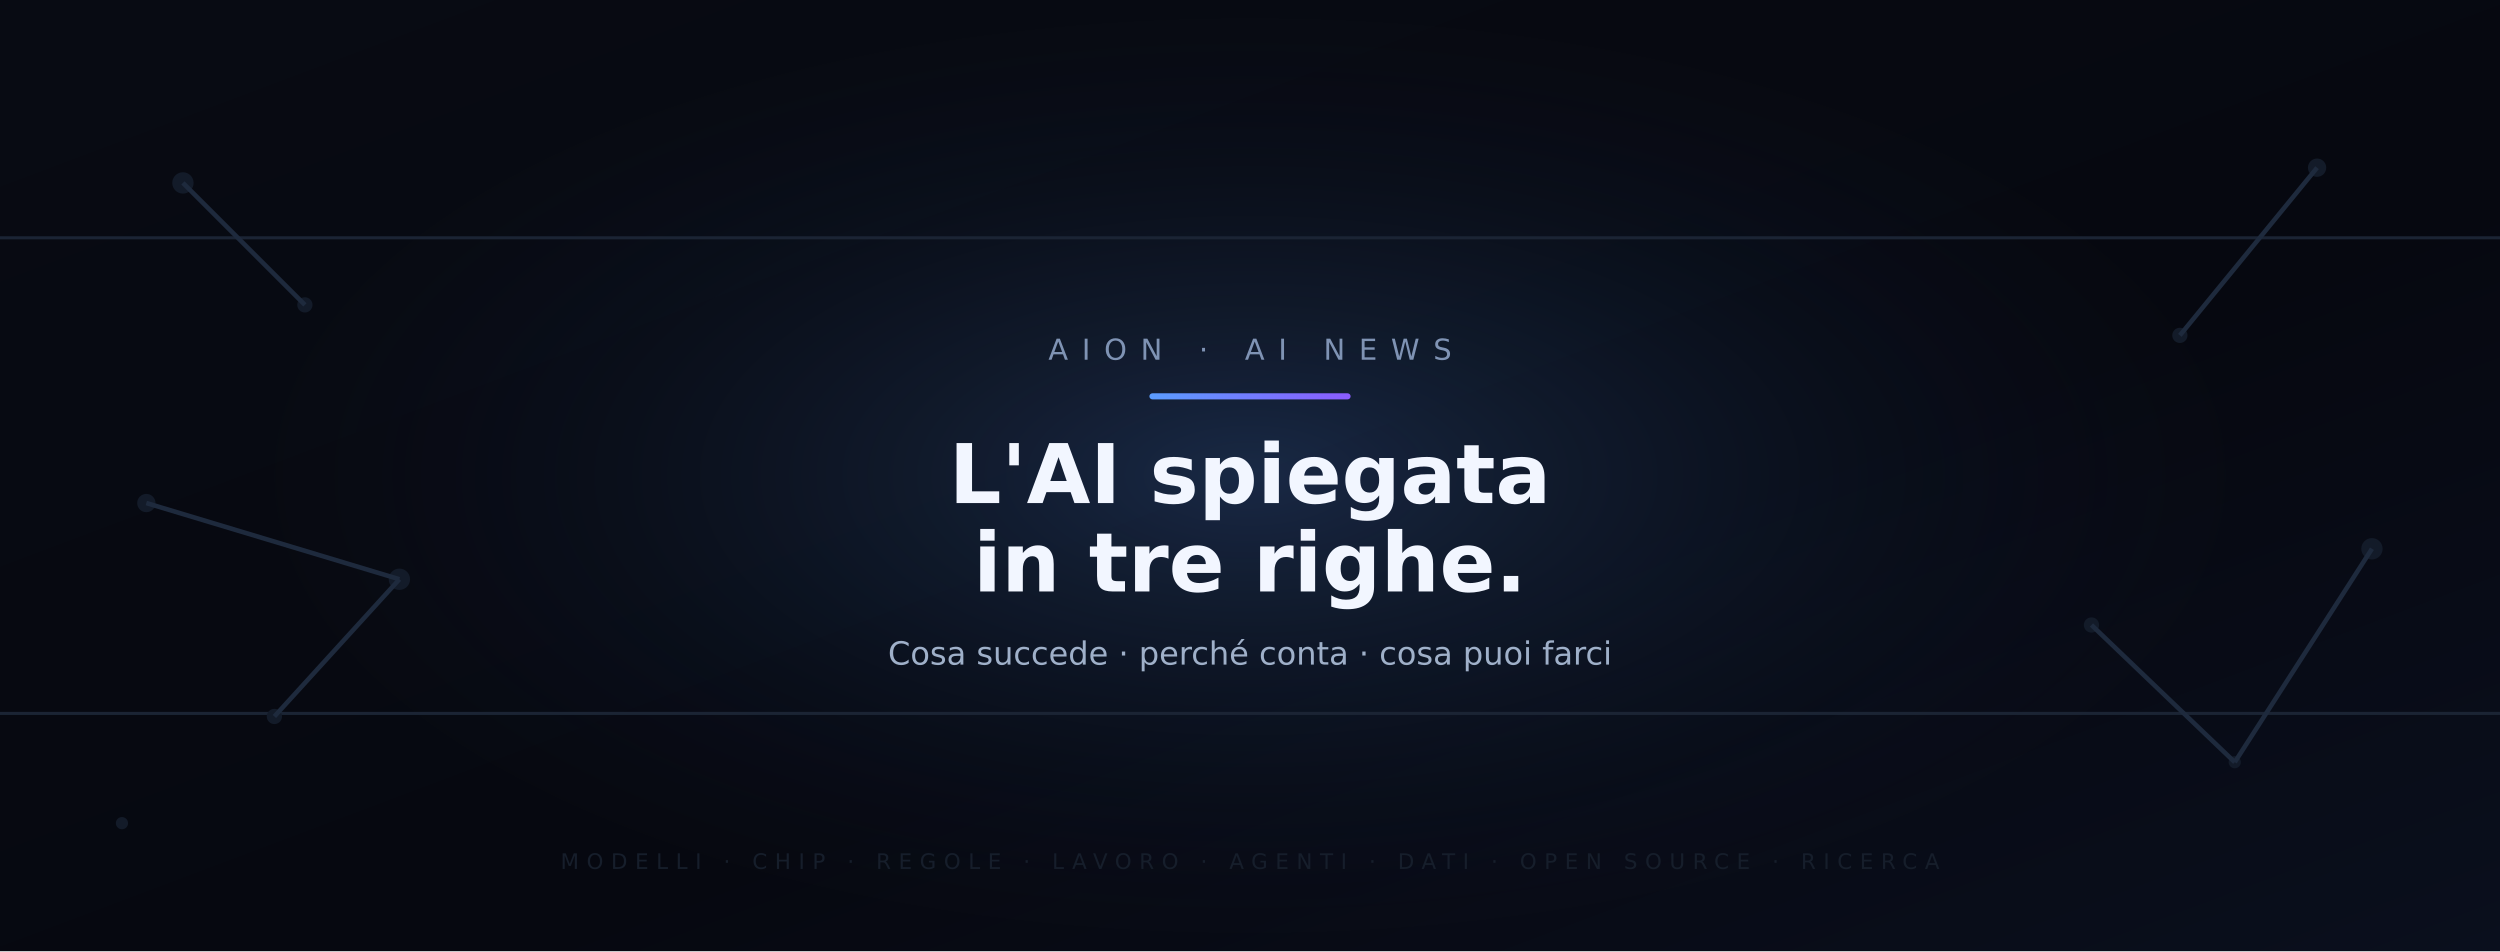
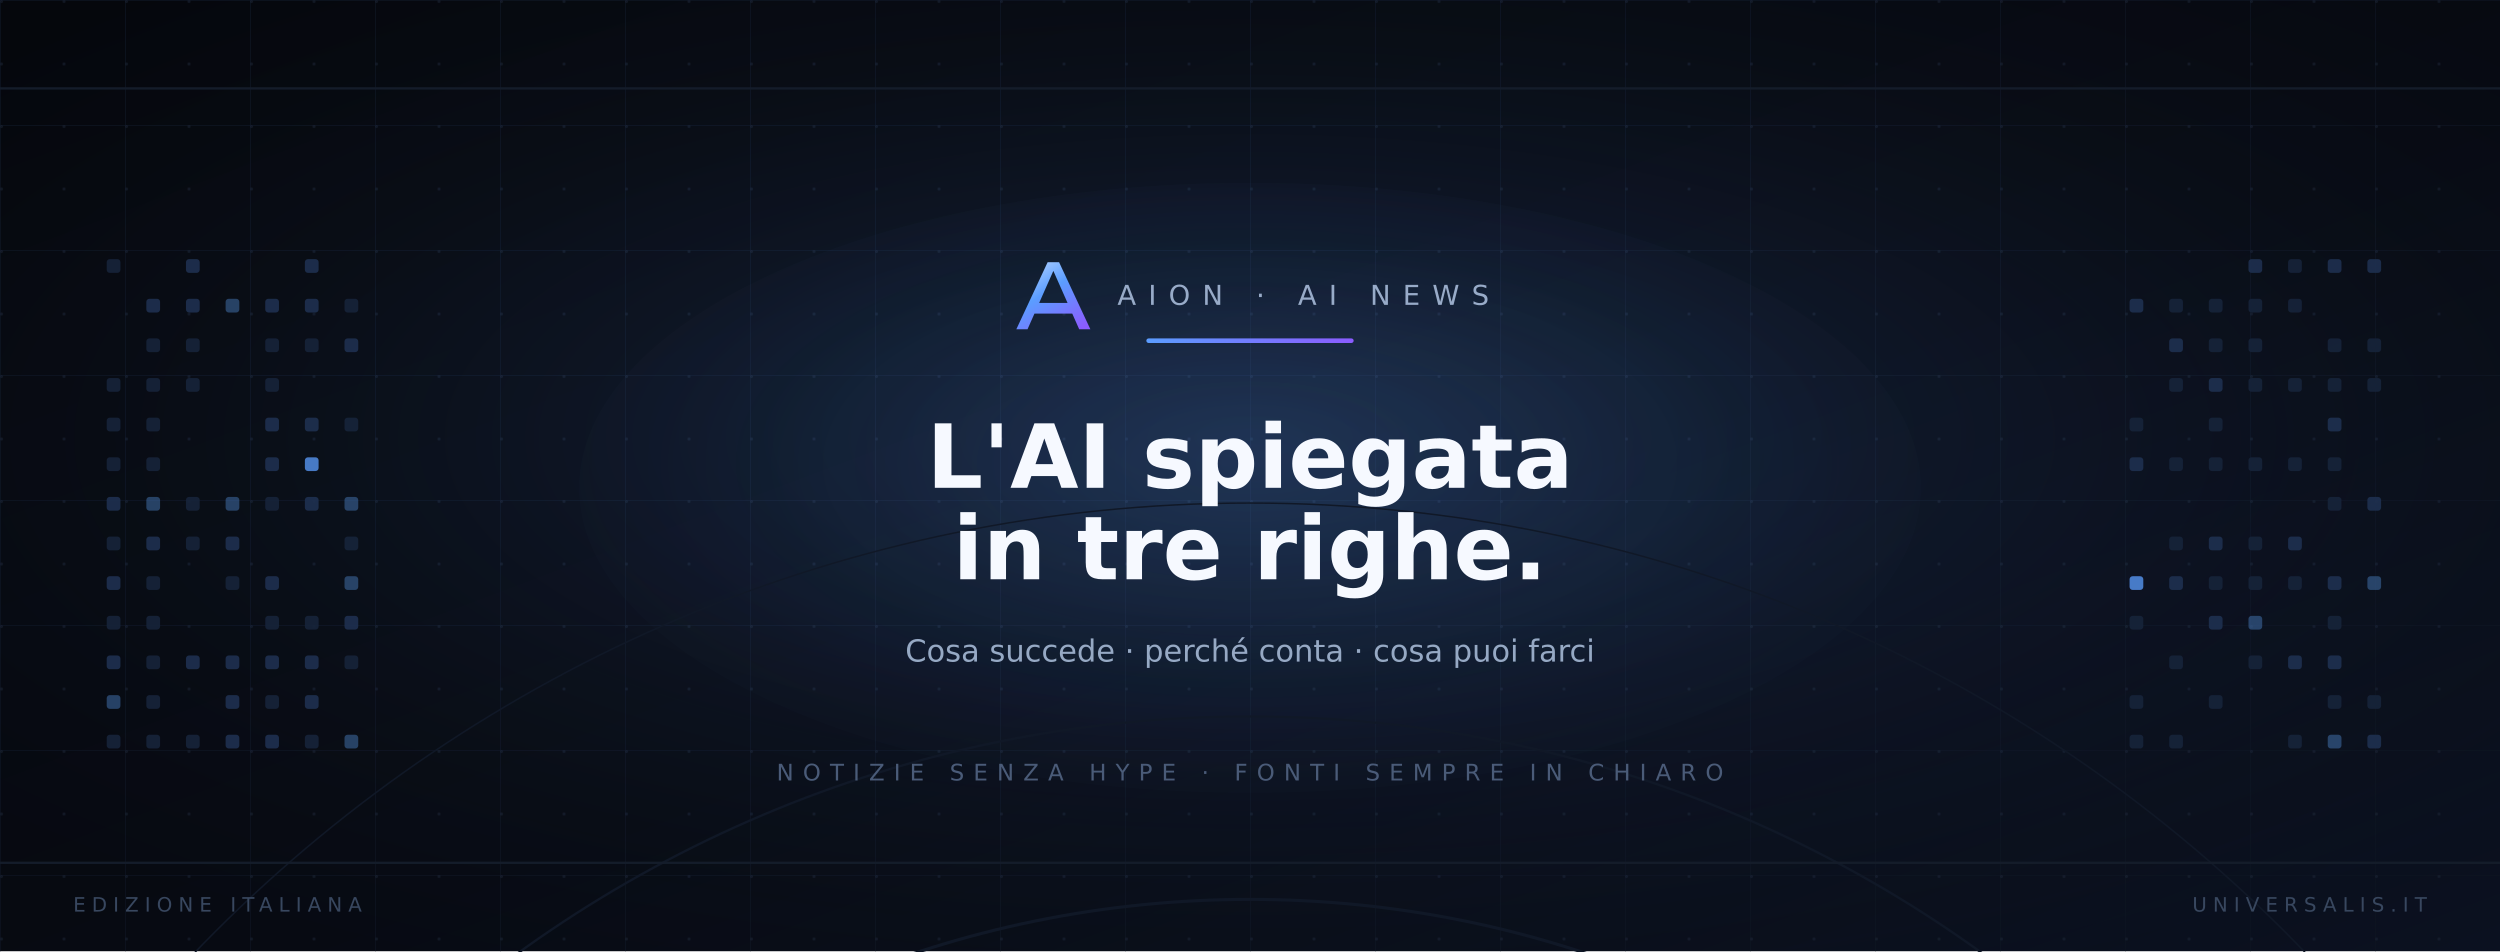
<svg xmlns="http://www.w3.org/2000/svg" width="1640" height="624" viewBox="0 0 1640 624">
  <defs>
    <linearGradient id="cbg" x1="0" y1="0" x2="1" y2="1">
-       <stop offset="0" stop-color="#080b13" />
-       <stop offset="0.6" stop-color="#060810" />
-       <stop offset="1" stop-color="#0a0f1d" />
+       <stop offset="0" stop-color="#05070c" />
+       <stop offset="0.55" stop-color="#070a12" />
+       <stop offset="1" stop-color="#0b1120" />
+     </linearGradient>
+     <radialGradient id="vig" cx="0.5" cy="0.46" r="0.7">
+       <stop offset="0" stop-color="#5b9dff" stop-opacity="0.17" />
+       <stop offset="0.5" stop-color="#5b9dff" stop-opacity="0.05" />
+       <stop offset="1" stop-color="#000000" stop-opacity="0" />
+     </radialGradient>
+     <linearGradient id="fade" x1="0" y1="0" x2="1" y2="0">
+       <stop offset="0" stop-color="#5b9dff" stop-opacity="0" />
+       <stop offset="0.5" stop-color="#8b5cff" stop-opacity="0.9" />
+       <stop offset="1" stop-color="#5b9dff" stop-opacity="0" />
    </linearGradient>
    <linearGradient id="acc" x1="0" y1="0" x2="1" y2="0">
      <stop offset="0" stop-color="#5b9dff" />
      <stop offset="1" stop-color="#8b5cff" />
    </linearGradient>
-     <radialGradient id="cglow" cx="0.5" cy="0.5" r="0.6">
-       <stop offset="0" stop-color="#5b9dff" stop-opacity="0.22" />
-       <stop offset="1" stop-color="#000000" stop-opacity="0" />
-     </radialGradient>
+     <linearGradient id="mark" x1="0.15" y1="0" x2="0.85" y2="1">
+       <stop offset="0" stop-color="#b3d3ff" />
+       <stop offset="0.42" stop-color="#5b9dff" />
+       <stop offset="1" stop-color="#8b5cff" />
+     </linearGradient>
+     <pattern id="dots" width="41" height="41" patternUnits="userSpaceOnUse">
+       <circle cx="1" cy="1" r="1" fill="#1c2637" />
+     </pattern>
+     <pattern id="grid" width="82" height="82" patternUnits="userSpaceOnUse">
+       <path d="M0,0 H82 M0,0 V82" stroke="#0d1421" stroke-width="1" fill="none" />
+     </pattern>
  </defs>
  <rect width="1640" height="624" fill="url(#cbg)" />
-   <ellipse cx="820" cy="312" rx="640" ry="300" fill="url(#cglow)" />
-   <g stroke="#1b2434" stroke-width="2">
-     <line x1="0" y1="156" x2="1640" y2="156" />
-     <line x1="0" y1="468" x2="1640" y2="468" />
+   <rect width="1640" height="624" fill="url(#grid)" />
+   <rect width="1640" height="624" fill="url(#dots)" opacity="0.5" />
+   <rect width="1640" height="624" fill="url(#vig)" />
+   <ellipse cx="820" cy="320" rx="440" ry="200" fill="url(#vig)" opacity="0.85" />
+   <g fill="none" stroke="#101827">
+     <circle cx="820" cy="1290" r="700" stroke-width="2" />
+     <circle cx="820" cy="1290" r="820" stroke-width="1.5" />
+     <circle cx="820" cy="1290" r="960" stroke-width="1" />
  </g>
-   <g fill="#131b29">
-     <circle cx="120" cy="120" r="7" />
-     <circle cx="200" cy="200" r="5" />
-     <circle cx="96" cy="330" r="6" />
-     <circle cx="180" cy="470" r="5" />
-     <circle cx="262" cy="380" r="7" />
-     <circle cx="80" cy="540" r="4" />
-     <circle cx="1520" cy="110" r="6" />
-     <circle cx="1430" cy="220" r="5" />
-     <circle cx="1556" cy="360" r="7" />
-     <circle cx="1466" cy="500" r="4" />
-     <circle cx="1372" cy="410" r="5" />
+   <g>
+     <rect x="70" y="170" width="9" height="9" rx="2" fill="#16233a" opacity="0.9" />
+     <rect x="122" y="170" width="9" height="9" rx="2" fill="#1e3050" opacity="0.9" />
+     <rect x="200" y="170" width="9" height="9" rx="2" fill="#1e3050" opacity="0.9" />
+     <rect x="96" y="196" width="9" height="9" rx="2" fill="#1e3050" opacity="0.9" />
+     <rect x="122" y="196" width="9" height="9" rx="2" fill="#1e3050" opacity="0.9" />
+     <rect x="148" y="196" width="9" height="9" rx="2" fill="#3f6ea8" opacity="0.55" />
+     <rect x="174" y="196" width="9" height="9" rx="2" fill="#1e3050" opacity="0.9" />
+     <rect x="200" y="196" width="9" height="9" rx="2" fill="#1e3050" opacity="0.9" />
+     <rect x="226" y="196" width="9" height="9" rx="2" fill="#16233a" opacity="0.9" />
+     <rect x="96" y="222" width="9" height="9" rx="2" fill="#16233a" opacity="0.9" />
+     <rect x="122" y="222" width="9" height="9" rx="2" fill="#16233a" opacity="0.9" />
+     <rect x="174" y="222" width="9" height="9" rx="2" fill="#16233a" opacity="0.9" />
+     <rect x="200" y="222" width="9" height="9" rx="2" fill="#16233a" opacity="0.9" />
+     <rect x="226" y="222" width="9" height="9" rx="2" fill="#1e3050" opacity="0.9" />
+     <rect x="70" y="248" width="9" height="9" rx="2" fill="#16233a" opacity="0.9" />
+     <rect x="96" y="248" width="9" height="9" rx="2" fill="#16233a" opacity="0.9" />
+     <rect x="122" y="248" width="9" height="9" rx="2" fill="#16233a" opacity="0.9" />
+     <rect x="174" y="248" width="9" height="9" rx="2" fill="#16233a" opacity="0.9" />
+     <rect x="70" y="274" width="9" height="9" rx="2" fill="#16233a" opacity="0.9" />
+     <rect x="96" y="274" width="9" height="9" rx="2" fill="#16233a" opacity="0.9" />
+     <rect x="174" y="274" width="9" height="9" rx="2" fill="#1e3050" opacity="0.9" />
+     <rect x="200" y="274" width="9" height="9" rx="2" fill="#1e3050" opacity="0.9" />
+     <rect x="226" y="274" width="9" height="9" rx="2" fill="#16233a" opacity="0.9" />
+     <rect x="70" y="300" width="9" height="9" rx="2" fill="#16233a" opacity="0.9" />
+     <rect x="96" y="300" width="9" height="9" rx="2" fill="#16233a" opacity="0.9" />
+     <rect x="174" y="300" width="9" height="9" rx="2" fill="#1e3050" opacity="0.9" />
+     <rect x="200" y="300" width="9" height="9" rx="2" fill="#5b9dff" opacity="0.75" />
+     <rect x="70" y="326" width="9" height="9" rx="2" fill="#1e3050" opacity="0.9" />
+     <rect x="96" y="326" width="9" height="9" rx="2" fill="#3f6ea8" opacity="0.55" />
+     <rect x="122" y="326" width="9" height="9" rx="2" fill="#16233a" opacity="0.9" />
+     <rect x="148" y="326" width="9" height="9" rx="2" fill="#3f6ea8" opacity="0.55" />
+     <rect x="174" y="326" width="9" height="9" rx="2" fill="#16233a" opacity="0.9" />
+     <rect x="200" y="326" width="9" height="9" rx="2" fill="#1e3050" opacity="0.9" />
+     <rect x="226" y="326" width="9" height="9" rx="2" fill="#3f6ea8" opacity="0.55" />
+     <rect x="70" y="352" width="9" height="9" rx="2" fill="#16233a" opacity="0.9" />
+     <rect x="96" y="352" width="9" height="9" rx="2" fill="#1e3050" opacity="0.9" />
+     <rect x="122" y="352" width="9" height="9" rx="2" fill="#16233a" opacity="0.9" />
+     <rect x="148" y="352" width="9" height="9" rx="2" fill="#1e3050" opacity="0.9" />
+     <rect x="226" y="352" width="9" height="9" rx="2" fill="#16233a" opacity="0.9" />
+     <rect x="70" y="378" width="9" height="9" rx="2" fill="#1e3050" opacity="0.9" />
+     <rect x="96" y="378" width="9" height="9" rx="2" fill="#16233a" opacity="0.9" />
+     <rect x="148" y="378" width="9" height="9" rx="2" fill="#16233a" opacity="0.9" />
+     <rect x="174" y="378" width="9" height="9" rx="2" fill="#1e3050" opacity="0.9" />
+     <rect x="226" y="378" width="9" height="9" rx="2" fill="#3f6ea8" opacity="0.55" />
+     <rect x="70" y="404" width="9" height="9" rx="2" fill="#16233a" opacity="0.9" />
+     <rect x="96" y="404" width="9" height="9" rx="2" fill="#16233a" opacity="0.9" />
+     <rect x="174" y="404" width="9" height="9" rx="2" fill="#16233a" opacity="0.9" />
+     <rect x="200" y="404" width="9" height="9" rx="2" fill="#16233a" opacity="0.9" />
+     <rect x="226" y="404" width="9" height="9" rx="2" fill="#1e3050" opacity="0.9" />
+     <rect x="70" y="430" width="9" height="9" rx="2" fill="#1e3050" opacity="0.9" />
+     <rect x="96" y="430" width="9" height="9" rx="2" fill="#16233a" opacity="0.9" />
+     <rect x="122" y="430" width="9" height="9" rx="2" fill="#1e3050" opacity="0.9" />
+     <rect x="148" y="430" width="9" height="9" rx="2" fill="#1e3050" opacity="0.9" />
+     <rect x="174" y="430" width="9" height="9" rx="2" fill="#1e3050" opacity="0.9" />
+     <rect x="200" y="430" width="9" height="9" rx="2" fill="#1e3050" opacity="0.9" />
+     <rect x="226" y="430" width="9" height="9" rx="2" fill="#16233a" opacity="0.9" />
+     <rect x="70" y="456" width="9" height="9" rx="2" fill="#3f6ea8" opacity="0.55" />
+     <rect x="96" y="456" width="9" height="9" rx="2" fill="#16233a" opacity="0.9" />
+     <rect x="148" y="456" width="9" height="9" rx="2" fill="#1e3050" opacity="0.9" />
+     <rect x="174" y="456" width="9" height="9" rx="2" fill="#16233a" opacity="0.9" />
+     <rect x="200" y="456" width="9" height="9" rx="2" fill="#1e3050" opacity="0.9" />
+     <rect x="70" y="482" width="9" height="9" rx="2" fill="#16233a" opacity="0.9" />
+     <rect x="96" y="482" width="9" height="9" rx="2" fill="#16233a" opacity="0.9" />
+     <rect x="122" y="482" width="9" height="9" rx="2" fill="#16233a" opacity="0.9" />
+     <rect x="148" y="482" width="9" height="9" rx="2" fill="#1e3050" opacity="0.9" />
+     <rect x="174" y="482" width="9" height="9" rx="2" fill="#1e3050" opacity="0.9" />
+     <rect x="200" y="482" width="9" height="9" rx="2" fill="#16233a" opacity="0.9" />
+     <rect x="226" y="482" width="9" height="9" rx="2" fill="#3f6ea8" opacity="0.55" />
+     <rect x="1475" y="170" width="9" height="9" rx="2" fill="#1e3050" opacity="0.9" />
+     <rect x="1501" y="170" width="9" height="9" rx="2" fill="#16233a" opacity="0.9" />
+     <rect x="1527" y="170" width="9" height="9" rx="2" fill="#1e3050" opacity="0.9" />
+     <rect x="1553" y="170" width="9" height="9" rx="2" fill="#1e3050" opacity="0.9" />
+     <rect x="1397" y="196" width="9" height="9" rx="2" fill="#1e3050" opacity="0.9" />
+     <rect x="1423" y="196" width="9" height="9" rx="2" fill="#16233a" opacity="0.9" />
+     <rect x="1449" y="196" width="9" height="9" rx="2" fill="#16233a" opacity="0.9" />
+     <rect x="1475" y="196" width="9" height="9" rx="2" fill="#16233a" opacity="0.9" />
+     <rect x="1501" y="196" width="9" height="9" rx="2" fill="#16233a" opacity="0.9" />
+     <rect x="1423" y="222" width="9" height="9" rx="2" fill="#1e3050" opacity="0.9" />
+     <rect x="1449" y="222" width="9" height="9" rx="2" fill="#16233a" opacity="0.9" />
+     <rect x="1475" y="222" width="9" height="9" rx="2" fill="#16233a" opacity="0.9" />
+     <rect x="1527" y="222" width="9" height="9" rx="2" fill="#16233a" opacity="0.9" />
+     <rect x="1553" y="222" width="9" height="9" rx="2" fill="#16233a" opacity="0.9" />
+     <rect x="1423" y="248" width="9" height="9" rx="2" fill="#16233a" opacity="0.9" />
+     <rect x="1449" y="248" width="9" height="9" rx="2" fill="#1e3050" opacity="0.9" />
+     <rect x="1475" y="248" width="9" height="9" rx="2" fill="#16233a" opacity="0.9" />
+     <rect x="1501" y="248" width="9" height="9" rx="2" fill="#16233a" opacity="0.9" />
+     <rect x="1527" y="248" width="9" height="9" rx="2" fill="#16233a" opacity="0.9" />
+     <rect x="1553" y="248" width="9" height="9" rx="2" fill="#16233a" opacity="0.9" />
+     <rect x="1397" y="274" width="9" height="9" rx="2" fill="#16233a" opacity="0.9" />
+     <rect x="1449" y="274" width="9" height="9" rx="2" fill="#16233a" opacity="0.9" />
+     <rect x="1527" y="274" width="9" height="9" rx="2" fill="#1e3050" opacity="0.9" />
+     <rect x="1397" y="300" width="9" height="9" rx="2" fill="#1e3050" opacity="0.9" />
+     <rect x="1423" y="300" width="9" height="9" rx="2" fill="#16233a" opacity="0.9" />
+     <rect x="1449" y="300" width="9" height="9" rx="2" fill="#16233a" opacity="0.9" />
+     <rect x="1475" y="300" width="9" height="9" rx="2" fill="#16233a" opacity="0.9" />
+     <rect x="1501" y="300" width="9" height="9" rx="2" fill="#16233a" opacity="0.9" />
+     <rect x="1527" y="300" width="9" height="9" rx="2" fill="#16233a" opacity="0.9" />
+     <rect x="1527" y="326" width="9" height="9" rx="2" fill="#16233a" opacity="0.9" />
+     <rect x="1553" y="326" width="9" height="9" rx="2" fill="#1e3050" opacity="0.9" />
+     <rect x="1423" y="352" width="9" height="9" rx="2" fill="#16233a" opacity="0.9" />
+     <rect x="1449" y="352" width="9" height="9" rx="2" fill="#1e3050" opacity="0.9" />
+     <rect x="1475" y="352" width="9" height="9" rx="2" fill="#16233a" opacity="0.9" />
+     <rect x="1501" y="352" width="9" height="9" rx="2" fill="#1e3050" opacity="0.9" />
+     <rect x="1397" y="378" width="9" height="9" rx="2" fill="#5b9dff" opacity="0.75" />
+     <rect x="1423" y="378" width="9" height="9" rx="2" fill="#1e3050" opacity="0.9" />
+     <rect x="1449" y="378" width="9" height="9" rx="2" fill="#16233a" opacity="0.9" />
+     <rect x="1475" y="378" width="9" height="9" rx="2" fill="#16233a" opacity="0.9" />
+     <rect x="1501" y="378" width="9" height="9" rx="2" fill="#16233a" opacity="0.9" />
+     <rect x="1527" y="378" width="9" height="9" rx="2" fill="#1e3050" opacity="0.9" />
+     <rect x="1553" y="378" width="9" height="9" rx="2" fill="#3f6ea8" opacity="0.55" />
+     <rect x="1397" y="404" width="9" height="9" rx="2" fill="#16233a" opacity="0.9" />
+     <rect x="1449" y="404" width="9" height="9" rx="2" fill="#1e3050" opacity="0.9" />
+     <rect x="1475" y="404" width="9" height="9" rx="2" fill="#3f6ea8" opacity="0.55" />
+     <rect x="1527" y="404" width="9" height="9" rx="2" fill="#16233a" opacity="0.9" />
+     <rect x="1423" y="430" width="9" height="9" rx="2" fill="#16233a" opacity="0.9" />
+     <rect x="1475" y="430" width="9" height="9" rx="2" fill="#16233a" opacity="0.9" />
+     <rect x="1501" y="430" width="9" height="9" rx="2" fill="#1e3050" opacity="0.9" />
+     <rect x="1527" y="430" width="9" height="9" rx="2" fill="#1e3050" opacity="0.9" />
+     <rect x="1397" y="456" width="9" height="9" rx="2" fill="#16233a" opacity="0.9" />
+     <rect x="1449" y="456" width="9" height="9" rx="2" fill="#16233a" opacity="0.9" />
+     <rect x="1527" y="456" width="9" height="9" rx="2" fill="#16233a" opacity="0.9" />
+     <rect x="1553" y="456" width="9" height="9" rx="2" fill="#16233a" opacity="0.9" />
+     <rect x="1397" y="482" width="9" height="9" rx="2" fill="#16233a" opacity="0.9" />
+     <rect x="1423" y="482" width="9" height="9" rx="2" fill="#16233a" opacity="0.9" />
+     <rect x="1501" y="482" width="9" height="9" rx="2" fill="#16233a" opacity="0.9" />
+     <rect x="1527" y="482" width="9" height="9" rx="2" fill="#3f6ea8" opacity="0.55" />
+     <rect x="1553" y="482" width="9" height="9" rx="2" fill="#1e3050" opacity="0.9" />
  </g>
-   <g stroke="#1e2a3d" stroke-width="3">
-     <line x1="120" y1="120" x2="200" y2="200" />
-     <line x1="96" y1="330" x2="262" y2="380" />
-     <line x1="180" y1="470" x2="262" y2="380" />
-     <line x1="1520" y1="110" x2="1430" y2="220" />
-     <line x1="1556" y1="360" x2="1466" y2="500" />
-     <line x1="1372" y1="410" x2="1466" y2="500" />
+   <g stroke="#141c2a" stroke-width="1.5">
+     <line x1="0" y1="58" x2="1640" y2="58" />
+     <line x1="0" y1="566" x2="1640" y2="566" />
  </g>
+   <g transform="translate(820,194)">
+     <g transform="translate(-129,0) scale(0.0815) translate(-512,-520)">
+       <path fill="url(#mark)" fill-rule="evenodd" d="M466,250 L558,250 L810,790 L720,790 L664.2,664 L359.8,664 L304,790 L214,790 Z M512,320 L626.2,578 L397.8,578 Z" />
+     </g>
+     <text x="-87" y="6" font-family="DejaVu Sans" font-size="18" letter-spacing="8" fill="#98abc8">AION · AI NEWS</text>
+   </g>
+   <rect x="752" y="222" width="136" height="3" rx="1.5" fill="url(#acc)" />
  <g text-anchor="middle" font-family="DejaVu Sans">
-     <text x="820" y="236" font-size="19" letter-spacing="9" fill="#7f93b4">AION · AI NEWS</text>
-     <rect x="754" y="258" width="132" height="4" rx="2" fill="url(#acc)" />
-     <text x="820" y="330" font-size="54" font-weight="bold" fill="#f2f6ff">L'AI spiegata</text>
-     <text x="820" y="388" font-size="54" font-weight="bold" fill="#f2f6ff">in tre righe.</text>
-     <text x="820" y="436" font-size="21" fill="#9fb0c9">Cosa succede · perché conta · cosa puoi farci</text>
+     <text x="820" y="320" font-size="58" font-weight="bold" fill="#f6f9ff">L'AI spiegata</text>
+     <text x="820" y="380" font-size="58" font-weight="bold" fill="#f6f9ff">in tre righe.</text>
+     <text x="820" y="434" font-size="20" fill="#96a9c4">Cosa succede · perché conta · cosa puoi farci</text>
+     <text x="820" y="512" font-size="15" letter-spacing="6" fill="#4a5b78">NOTIZIE SENZA HYPE · FONTI SEMPRE IN CHIARO</text>
  </g>
-   <text x="820" y="570" text-anchor="middle" font-family="DejaVu Sans" font-size="14" letter-spacing="5" fill="#161e2b">MODELLI · CHIP · REGOLE · LAVORO · AGENTI · DATI · OPEN SOURCE · RICERCA</text>
+   <g font-family="DejaVu Sans" fill="#38475f" font-size="13" letter-spacing="4">
+     <text x="48" y="598">EDIZIONE ITALIANA</text>
+     <text x="1592" y="598" text-anchor="end">UNIVERSALIS.IT</text>
+   </g>
</svg>
